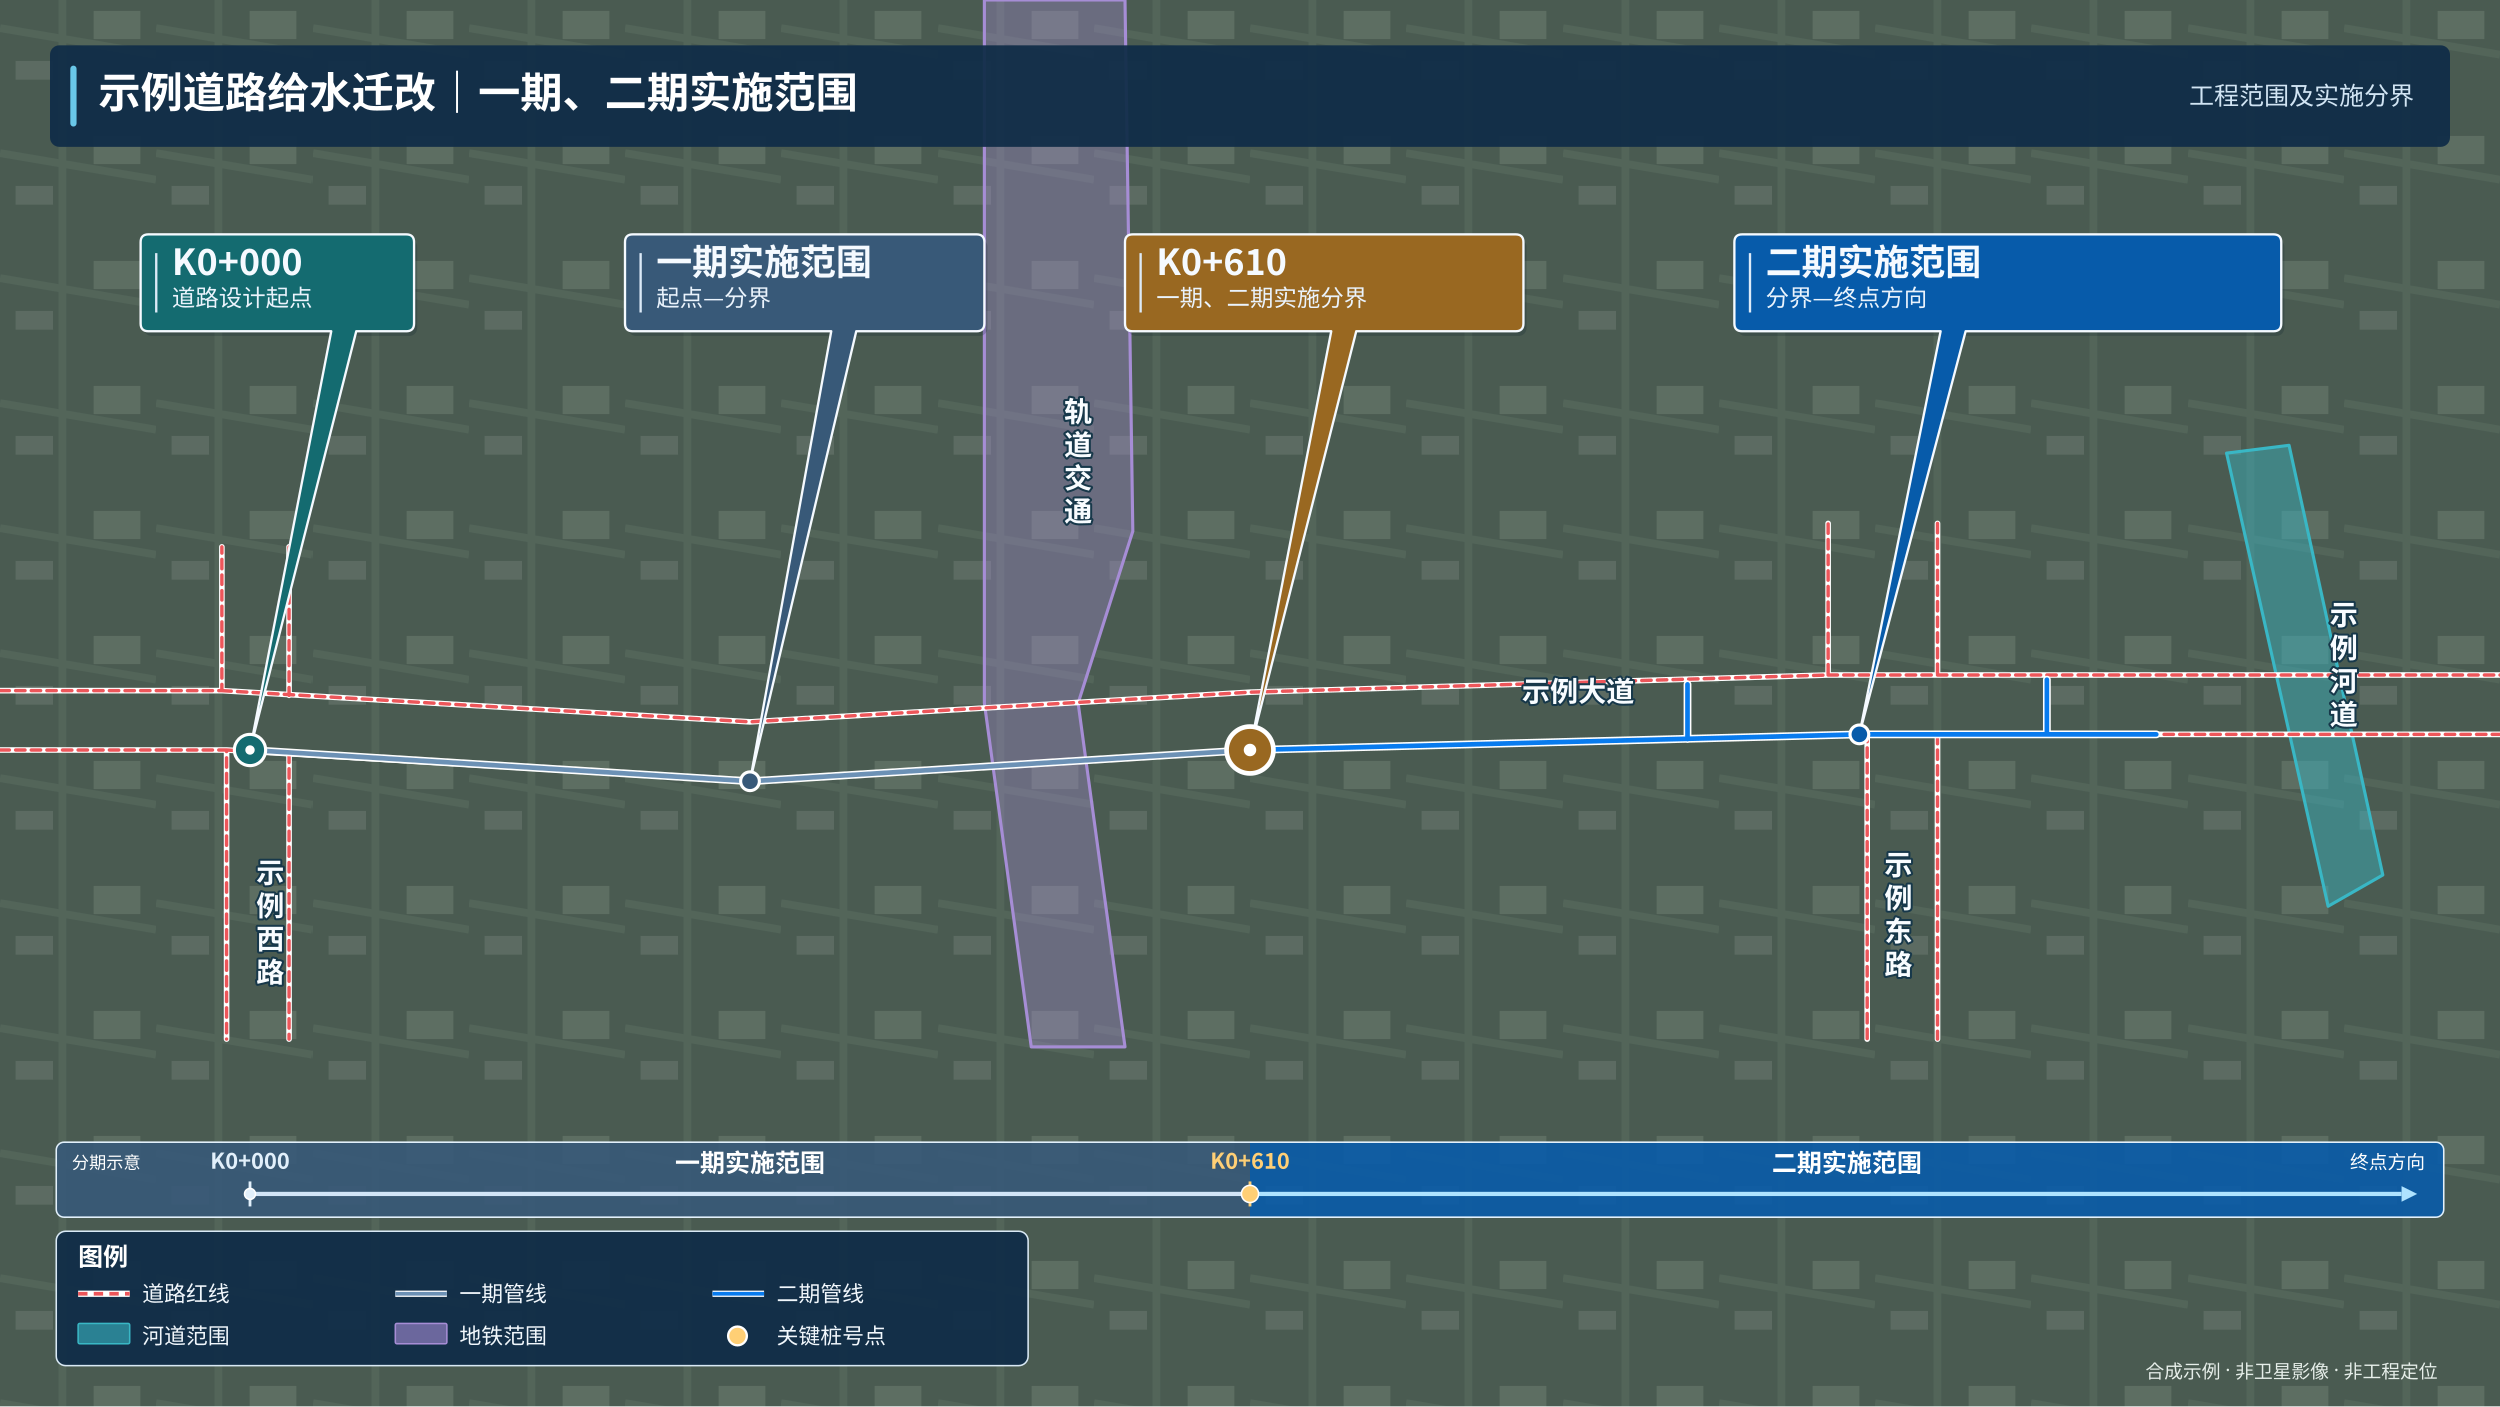
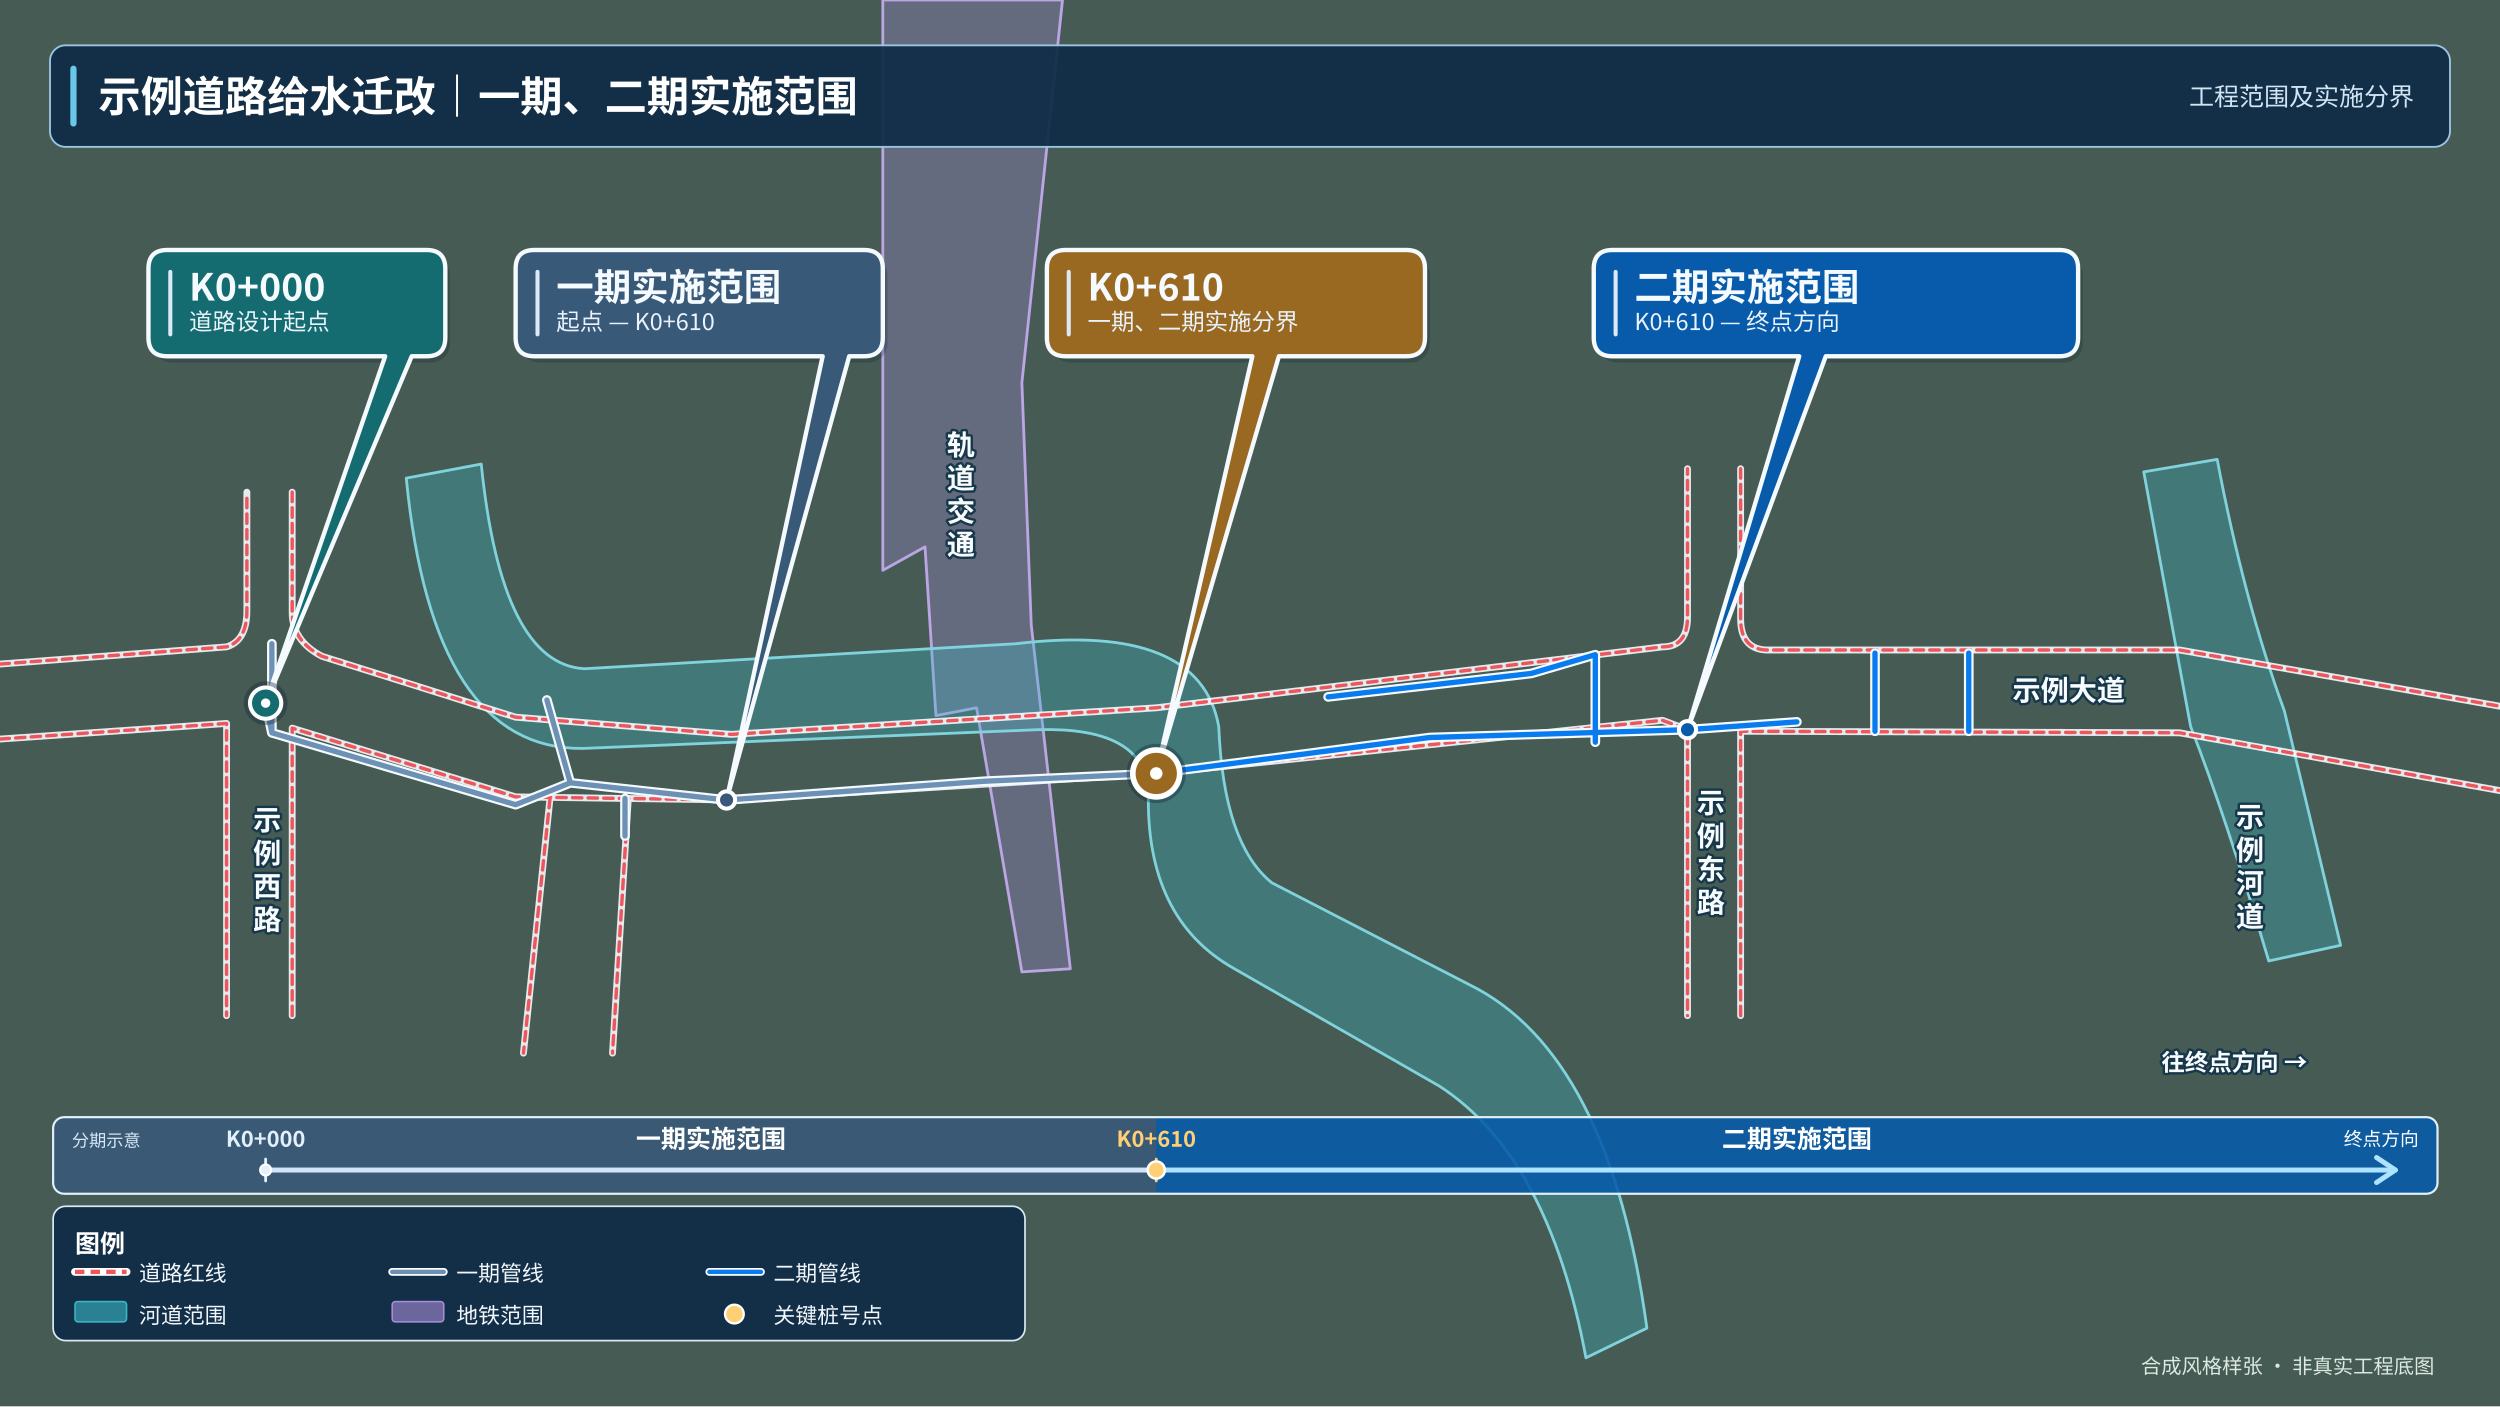
<svg xmlns="http://www.w3.org/2000/svg" width="1600" height="900" viewBox="0 0 1600 900">
-   <defs>
-     <pattern id="synthetic-grid" width="100" height="80" patternUnits="userSpaceOnUse">
-       <rect width="100" height="80" fill="#4a5b51" />
-       <path d="M0 18 L100 35 M40 0 V80" stroke="#78907e" opacity=".18" stroke-width="5" />
-       <rect x="10" y="39" width="24" height="12" fill="#9ba39b" opacity=".23" />
-       <rect x="60" y="7" width="30" height="18" fill="#8a9b8a" opacity=".3" />
-     </pattern>
-   </defs>
-   <rect width="1600" height="900" fill="url(#synthetic-grid)" />
+   <rect width="1600" height="900" fill="#465b53" />
  <g id="engineering-geometry" stroke-linejoin="round" stroke-linecap="round">
    <g id="rail">
-       <path d="M630 0 H720 L725 340 L690 450 L720 670 H660 L630 450 Z" fill="#A68DD5" fill-opacity=".35" stroke="#A68DD5" stroke-width="2" />
+       <path d="M565 0 L680 0 L654 245 L660 400 L685 620 L654 622 L625 453 L599 458 L592 350 L565 365 Z" fill="#A68DD5" fill-opacity=".33" stroke="#BBA5E4" stroke-width="1.8" />
    </g>
    <g id="water">
-       <path d="M1425 290 L1465 285 L1525 560 L1490 580 Z" fill="#39B7C5" fill-opacity=".45" stroke="#39B7C5" stroke-width="2" />
+       <path d="M260 306 L308 297 Q321 425 374 428 L650 412 Q768 398 780 465 Q783 540 814 565 L940 630 Q1030 674 1054 850 L1015 869 Q991 740 921 695 L790 620 Q733 588 735 507 Q733 465 664 467 L373 479 Q277 480 260 306 Z" fill="#39B7C5" fill-opacity=".32" stroke="#80D3DC" stroke-width="1.8" />
+       <path d="M1372 302 L1419 294 Q1436 384 1462 455 L1498 605 L1452 615 Q1424 521 1402 465 Z" fill="#39B7C5" fill-opacity=".32" stroke="#80D3DC" stroke-width="1.8" />
    </g>
    <g id="road-redlines" fill="none">
-       <path d="M0 442 H142 V350 M142 442 L480 462 L800 443 L1170 432 V335 M1170 432 H1600 M0 480 H145 V665 M145 480 L480 500 L800 480 L1195 470 V665 M1195 470 H1600 M185 350 V445 M185 482 V665 M1240 335 V432 M1240 470 V665" stroke="#fff" stroke-width="3.6" />
-       <path d="M0 442 H142 V350 M142 442 L480 462 L800 443 L1170 432 V335 M1170 432 H1600 M0 480 H145 V665 M145 480 L480 500 L800 480 L1195 470 V665 M1195 470 H1600 M185 350 V445 M185 482 V665 M1240 335 V432 M1240 470 V665" stroke="#ED565A" stroke-width="2.2" stroke-dasharray="6 4" />
+       <path d="M0 425 L145 414 Q158 410 158 391 L158 315 M187 315 V392 Q187 410 206 420 L330 459 L468 470 L740 453 L1064 414 Q1080 414 1080 395 V300 M1114 300 V396 Q1114 415 1130 416 L1395 416 L1600 452 M0 473 L145 463 V650 M187 650 V466 L330 510 L468 512 L740 495 L1064 461 L1080 467 V650 M1114 650 V468 L1395 469 L1600 506 M352 511 L335 674 M402 513 L392 674" stroke="#F5FAFF" stroke-opacity=".9" stroke-width="4.4" />
+       <path d="M0 425 L145 414 Q158 410 158 391 L158 315 M187 315 V392 Q187 410 206 420 L330 459 L468 470 L740 453 L1064 414 Q1080 414 1080 395 V300 M1114 300 V396 Q1114 415 1130 416 L1395 416 L1600 452 M0 473 L145 463 V650 M187 650 V466 L330 510 L468 512 L740 495 L1064 461 L1080 467 V650 M1114 650 V468 L1395 469 L1600 506 M352 511 L335 674 M402 513 L392 674" stroke="#ED565A" stroke-width="2.2" stroke-dasharray="6 4" />
    </g>
-     <g id="phase1">
-       <path d="M160 480 L480 500 L800 480" fill="none" stroke="#fff" stroke-width="5" />
-       <path d="M160 480 L480 500 L800 480" fill="none" stroke="#6C91B5" stroke-width="3" />
+     <g id="phase1" fill="none">
+       <path d="M170 450 L174 469 L330 515 L365 501 L465 512 L630 500 L740 495 M174 469 L174 412 M365 501 L350 448 M400 511 V535" stroke="#F5FAFF" stroke-width="6.2" />
+       <path d="M170 450 L174 469 L330 515 L365 501 L465 512 L630 500 L740 495 M174 469 L174 412 M365 501 L350 448 M400 511 V535" stroke="#6C91B5" stroke-width="3.4" />
    </g>
-     <g id="phase2">
-       <path d="M800 480 L1190 470 H1380 M1080 473 V438 M1310 470 V435" fill="none" stroke="#fff" stroke-width="5" />
-       <path d="M800 480 L1190 470 H1380 M1080 473 V438 M1310 470 V435" fill="none" stroke="#087BEE" stroke-width="3" />
+     <g id="phase2" fill="none">
+       <path d="M740 495 L915 472 L1080 467 L1150 462 M850 446 L980 431 L1021 419 V475 M1200 418 V468 M1260 418 V468" stroke="#F5FAFF" stroke-width="6.2" />
+       <path d="M740 495 L915 472 L1080 467 L1150 462 M850 446 L980 431 L1021 419 V475 M1200 418 V468 M1260 418 V468" stroke="#087BEE" stroke-width="3.4" />
    </g>
  </g>
  <g id="rail-style-annotations" font-family="Noto Sans CJK SC, Microsoft YaHei, sans-serif">
    <g id="label-start">
+       <g id="label-start-shadow">
+         <rect x="98" y="164" width="190" height="68" rx="12" fill="#051B2C" fill-opacity="0.22" stroke="none" stroke-width="1" />
+       </g>
      <g id="label-start-body">
-         <rect x="92" y="153" width="175" height="62" rx="5" fill="#051B2C" fill-opacity="0.2" stroke="none" stroke-width="1" />
-         <path d="M95 150 H260 Q265 150 265 155 V207 Q265 212 260 212 H228 L160 480 L212 212 H95 Q90 212 90 207 V155 Q90 150 95 150 Z" fill="#146B70" stroke="#F5FAFF" stroke-width="1.5" stroke-linejoin="round" />
-         <line x1="100" y1="162" x2="100" y2="200" stroke="#DCEAF7" stroke-width="1.5" />
-         <text x="110" y="176" font-size="23" fill="#F5FAFF" font-weight="700" text-anchor="start">K0+000</text>
-         <text x="110" y="196" font-size="15" fill="#EAF3FC" font-weight="400" text-anchor="start">道路设计起点</text>
+         <path d="M107 160 H273 Q285 160 285 172 V216 Q285 228 273 228 H263.5 L170 450 L246.5 228 H107 Q95 228 95 216 V172 Q95 160 107 160 Z" fill="#146B70" stroke="#F5FAFF" stroke-width="2.8" stroke-linejoin="round" />
+         <path d="M109 174 V214" stroke="#DCEAF7" stroke-width="2.6" stroke-linecap="round" />
+         <text x="121" y="184" font-size="24" fill="#F5FAFF" font-weight="700" text-anchor="start" dominant-baseline="middle">K0+000</text>
+         <text x="121" y="206" font-size="15" fill="#EAF3FC" font-weight="400" text-anchor="start" dominant-baseline="middle">道路设计起点</text>
      </g>
      <g id="label-start-anchor">
-         <circle cx="160" cy="480" r="10" fill="#146B70" stroke="#fff" stroke-width="2" />
-         <circle cx="160" cy="480" r="3" fill="#fff" stroke="#fff" stroke-width="0" />
+         <circle cx="170" cy="450" r="14" fill="#10283D" fill-opacity=".38" />
+         <circle cx="170" cy="450" r="10" fill="#146B70" stroke="#fff" stroke-width="2.6" />
+         <circle cx="170" cy="450" r="3" fill="#fff" stroke="#fff" stroke-width="0" />
      </g>
    </g>
    <g id="label-phase1">
+       <g id="label-phase1-shadow">
+         <rect x="333" y="164" width="235" height="68" rx="12" fill="#051B2C" fill-opacity="0.22" stroke="none" stroke-width="1" />
+       </g>
      <g id="label-phase1-body">
-         <rect x="402" y="153" width="230" height="62" rx="5" fill="#051B2C" fill-opacity="0.2" stroke="none" stroke-width="1" />
-         <path d="M405 150 H625 Q630 150 630 155 V207 Q630 212 625 212 H548 L480 500 L532 212 H405 Q400 212 400 207 V155 Q400 150 405 150 Z" fill="#385978" stroke="#F5FAFF" stroke-width="1.5" stroke-linejoin="round" />
-         <line x1="410" y1="162" x2="410" y2="200" stroke="#DCEAF7" stroke-width="1.5" />
-         <text x="420" y="176" font-size="23" fill="#F5FAFF" font-weight="700" text-anchor="start">一期实施范围</text>
-         <text x="420" y="196" font-size="15" fill="#EAF3FC" font-weight="400" text-anchor="start">起点—分界</text>
+         <path d="M342 160 H553 Q565 160 565 172 V216 Q565 228 553 228 H543.5 L465 512 L526.5 228 H342 Q330 228 330 216 V172 Q330 160 342 160 Z" fill="#385978" stroke="#F5FAFF" stroke-width="2.8" stroke-linejoin="round" />
+         <path d="M344 174 V214" stroke="#DCEAF7" stroke-width="2.6" stroke-linecap="round" />
+         <text x="356" y="184" font-size="24" fill="#F5FAFF" font-weight="700" text-anchor="start" dominant-baseline="middle">一期实施范围</text>
+         <text x="356" y="206" font-size="15" fill="#EAF3FC" font-weight="400" text-anchor="start" dominant-baseline="middle">起点 — K0+610</text>
      </g>
      <g id="label-phase1-anchor">
-         <circle cx="480" cy="500" r="6" fill="#385978" stroke="#fff" stroke-width="2" />
+         <circle cx="465" cy="512" r="5.5" fill="#385978" stroke="#fff" stroke-width="2.6" />
      </g>
    </g>
    <g id="label-boundary">
+       <g id="label-boundary-shadow">
+         <rect x="673" y="164" width="242" height="68" rx="12" fill="#051B2C" fill-opacity="0.22" stroke="none" stroke-width="1" />
+       </g>
      <g id="label-boundary-body">
-         <rect x="722" y="153" width="255" height="62" rx="5" fill="#051B2C" fill-opacity="0.2" stroke="none" stroke-width="1" />
-         <path d="M725 150 H970 Q975 150 975 155 V207 Q975 212 970 212 H868 L800 480 L852 212 H725 Q720 212 720 207 V155 Q720 150 725 150 Z" fill="#996821" stroke="#F5FAFF" stroke-width="1.5" stroke-linejoin="round" />
-         <line x1="730" y1="162" x2="730" y2="200" stroke="#DCEAF7" stroke-width="1.5" />
-         <text x="740" y="176" font-size="23" fill="#F5FAFF" font-weight="700" text-anchor="start">K0+610</text>
-         <text x="740" y="196" font-size="15" fill="#EAF3FC" font-weight="400" text-anchor="start">一期、二期实施分界</text>
+         <path d="M682 160 H900 Q912 160 912 172 V216 Q912 228 900 228 H818.5 L740 495 L801.5 228 H682 Q670 228 670 216 V172 Q670 160 682 160 Z" fill="#996821" stroke="#F5FAFF" stroke-width="2.8" stroke-linejoin="round" />
+         <path d="M684 174 V214" stroke="#DCEAF7" stroke-width="2.6" stroke-linecap="round" />
+         <text x="696" y="184" font-size="24" fill="#F5FAFF" font-weight="700" text-anchor="start" dominant-baseline="middle">K0+610</text>
+         <text x="696" y="206" font-size="15" fill="#EAF3FC" font-weight="400" text-anchor="start" dominant-baseline="middle">一期、二期实施分界</text>
      </g>
      <g id="label-boundary-anchor">
-         <circle cx="800" cy="480" r="15" fill="#996821" stroke="#fff" stroke-width="3" />
-         <circle cx="800" cy="480" r="4" fill="#fff" stroke="#fff" stroke-width="0" />
+         <circle cx="740" cy="495" r="19" fill="#10283D" fill-opacity=".38" />
+         <circle cx="740" cy="495" r="15" fill="#996821" stroke="#fff" stroke-width="3.6" />
+         <circle cx="740" cy="495" r="4" fill="#fff" stroke="#fff" stroke-width="0" />
      </g>
    </g>
    <g id="label-phase2">
+       <g id="label-phase2-shadow">
+         <rect x="1023" y="164" width="310" height="68" rx="12" fill="#051B2C" fill-opacity="0.22" stroke="none" stroke-width="1" />
+       </g>
      <g id="label-phase2-body">
-         <rect x="1112" y="153" width="350" height="62" rx="5" fill="#051B2C" fill-opacity="0.2" stroke="none" stroke-width="1" />
-         <path d="M1115 150 H1455 Q1460 150 1460 155 V207 Q1460 212 1455 212 H1258 L1190 470 L1242 212 H1115 Q1110 212 1110 207 V155 Q1110 150 1115 150 Z" fill="#075BAA" stroke="#F5FAFF" stroke-width="1.5" stroke-linejoin="round" />
-         <line x1="1120" y1="162" x2="1120" y2="200" stroke="#DCEAF7" stroke-width="1.5" />
-         <text x="1130" y="176" font-size="23" fill="#F5FAFF" font-weight="700" text-anchor="start">二期实施范围</text>
-         <text x="1130" y="196" font-size="15" fill="#EAF3FC" font-weight="400" text-anchor="start">分界—终点方向</text>
+         <path d="M1032 160 H1318 Q1330 160 1330 172 V216 Q1330 228 1318 228 H1168.5 L1080 467 L1151.5 228 H1032 Q1020 228 1020 216 V172 Q1020 160 1032 160 Z" fill="#075BAA" stroke="#F5FAFF" stroke-width="2.8" stroke-linejoin="round" />
+         <path d="M1034 174 V214" stroke="#DCEAF7" stroke-width="2.6" stroke-linecap="round" />
+         <text x="1046" y="184" font-size="24" fill="#F5FAFF" font-weight="700" text-anchor="start" dominant-baseline="middle">二期实施范围</text>
+         <text x="1046" y="206" font-size="15" fill="#EAF3FC" font-weight="400" text-anchor="start" dominant-baseline="middle">K0+610 — 终点方向</text>
      </g>
      <g id="label-phase2-anchor">
-         <circle cx="1190" cy="470" r="6" fill="#075BAA" stroke="#fff" stroke-width="2" />
+         <circle cx="1080" cy="467" r="5.5" fill="#075BAA" stroke="#fff" stroke-width="2.6" />
      </g>
    </g>
    <g id="place-west-road">
-       <text x="173" y="565" text-anchor="middle" font-size="18" font-weight="600" fill="#17384A" stroke="#17384A" stroke-width="2.6" stroke-linejoin="round">示</text>
-       <text x="173" y="565" font-size="18" fill="#F8FCFF" font-weight="700" text-anchor="middle">示</text>
-       <text x="173" y="586.24" text-anchor="middle" font-size="18" font-weight="600" fill="#17384A" stroke="#17384A" stroke-width="2.6" stroke-linejoin="round">例</text>
-       <text x="173" y="586.24" font-size="18" fill="#F8FCFF" font-weight="700" text-anchor="middle">例</text>
-       <text x="173" y="607.48" text-anchor="middle" font-size="18" font-weight="600" fill="#17384A" stroke="#17384A" stroke-width="2.6" stroke-linejoin="round">西</text>
-       <text x="173" y="607.48" font-size="18" fill="#F8FCFF" font-weight="700" text-anchor="middle">西</text>
-       <text x="173" y="628.72" text-anchor="middle" font-size="18" font-weight="600" fill="#17384A" stroke="#17384A" stroke-width="2.6" stroke-linejoin="round">路</text>
-       <text x="173" y="628.72" font-size="18" fill="#F8FCFF" font-weight="700" text-anchor="middle">路</text>
+       <text x="171" y="525" text-anchor="middle" dominant-baseline="middle" font-size="18" font-weight="600" fill="#17384A" stroke="#17384A" stroke-width="3.1" stroke-linejoin="round">示</text>
+       <text x="171" y="525" font-size="18" fill="#F8FCFF" font-weight="700" text-anchor="middle" dominant-baseline="middle">示</text>
+       <text x="171" y="546.24" text-anchor="middle" dominant-baseline="middle" font-size="18" font-weight="600" fill="#17384A" stroke="#17384A" stroke-width="3.1" stroke-linejoin="round">例</text>
+       <text x="171" y="546.24" font-size="18" fill="#F8FCFF" font-weight="700" text-anchor="middle" dominant-baseline="middle">例</text>
+       <text x="171" y="567.48" text-anchor="middle" dominant-baseline="middle" font-size="18" font-weight="600" fill="#17384A" stroke="#17384A" stroke-width="3.1" stroke-linejoin="round">西</text>
+       <text x="171" y="567.48" font-size="18" fill="#F8FCFF" font-weight="700" text-anchor="middle" dominant-baseline="middle">西</text>
+       <text x="171" y="588.72" text-anchor="middle" dominant-baseline="middle" font-size="18" font-weight="600" fill="#17384A" stroke="#17384A" stroke-width="3.1" stroke-linejoin="round">路</text>
+       <text x="171" y="588.72" font-size="18" fill="#F8FCFF" font-weight="700" text-anchor="middle" dominant-baseline="middle">路</text>
    </g>
    <g id="place-main-road">
-       <text x="1010" y="449" text-anchor="middle" font-size="18" font-weight="600" fill="#17384A" stroke="#17384A" stroke-width="2.6" stroke-linejoin="round">示例大道</text>
-       <text x="1010" y="449" font-size="18" fill="#F8FCFF" font-weight="700" text-anchor="middle">示例大道</text>
+       <text x="1324" y="442" text-anchor="middle" dominant-baseline="middle" font-size="18" font-weight="600" fill="#17384A" stroke="#17384A" stroke-width="3.1" stroke-linejoin="round">示例大道</text>
+       <text x="1324" y="442" font-size="18" fill="#F8FCFF" font-weight="700" text-anchor="middle" dominant-baseline="middle">示例大道</text>
    </g>
    <g id="place-east-road">
-       <text x="1215" y="560" text-anchor="middle" font-size="18" font-weight="600" fill="#17384A" stroke="#17384A" stroke-width="2.6" stroke-linejoin="round">示</text>
-       <text x="1215" y="560" font-size="18" fill="#F8FCFF" font-weight="700" text-anchor="middle">示</text>
-       <text x="1215" y="581.24" text-anchor="middle" font-size="18" font-weight="600" fill="#17384A" stroke="#17384A" stroke-width="2.6" stroke-linejoin="round">例</text>
-       <text x="1215" y="581.24" font-size="18" fill="#F8FCFF" font-weight="700" text-anchor="middle">例</text>
-       <text x="1215" y="602.48" text-anchor="middle" font-size="18" font-weight="600" fill="#17384A" stroke="#17384A" stroke-width="2.6" stroke-linejoin="round">东</text>
-       <text x="1215" y="602.48" font-size="18" fill="#F8FCFF" font-weight="700" text-anchor="middle">东</text>
-       <text x="1215" y="623.72" text-anchor="middle" font-size="18" font-weight="600" fill="#17384A" stroke="#17384A" stroke-width="2.6" stroke-linejoin="round">路</text>
-       <text x="1215" y="623.72" font-size="18" fill="#F8FCFF" font-weight="700" text-anchor="middle">路</text>
+       <text x="1095" y="514" text-anchor="middle" dominant-baseline="middle" font-size="18" font-weight="600" fill="#17384A" stroke="#17384A" stroke-width="3.1" stroke-linejoin="round">示</text>
+       <text x="1095" y="514" font-size="18" fill="#F8FCFF" font-weight="700" text-anchor="middle" dominant-baseline="middle">示</text>
+       <text x="1095" y="535.24" text-anchor="middle" dominant-baseline="middle" font-size="18" font-weight="600" fill="#17384A" stroke="#17384A" stroke-width="3.1" stroke-linejoin="round">例</text>
+       <text x="1095" y="535.24" font-size="18" fill="#F8FCFF" font-weight="700" text-anchor="middle" dominant-baseline="middle">例</text>
+       <text x="1095" y="556.48" text-anchor="middle" dominant-baseline="middle" font-size="18" font-weight="600" fill="#17384A" stroke="#17384A" stroke-width="3.1" stroke-linejoin="round">东</text>
+       <text x="1095" y="556.48" font-size="18" fill="#F8FCFF" font-weight="700" text-anchor="middle" dominant-baseline="middle">东</text>
+       <text x="1095" y="577.72" text-anchor="middle" dominant-baseline="middle" font-size="18" font-weight="600" fill="#17384A" stroke="#17384A" stroke-width="3.1" stroke-linejoin="round">路</text>
+       <text x="1095" y="577.72" font-size="18" fill="#F8FCFF" font-weight="700" text-anchor="middle" dominant-baseline="middle">路</text>
    </g>
    <g id="place-river">
-       <text x="1500" y="400" text-anchor="middle" font-size="18" font-weight="600" fill="#17384A" stroke="#17384A" stroke-width="2.6" stroke-linejoin="round">示</text>
-       <text x="1500" y="400" font-size="18" fill="#F8FCFF" font-weight="700" text-anchor="middle">示</text>
-       <text x="1500" y="421.24" text-anchor="middle" font-size="18" font-weight="600" fill="#17384A" stroke="#17384A" stroke-width="2.6" stroke-linejoin="round">例</text>
-       <text x="1500" y="421.24" font-size="18" fill="#F8FCFF" font-weight="700" text-anchor="middle">例</text>
-       <text x="1500" y="442.48" text-anchor="middle" font-size="18" font-weight="600" fill="#17384A" stroke="#17384A" stroke-width="2.6" stroke-linejoin="round">河</text>
-       <text x="1500" y="442.48" font-size="18" fill="#F8FCFF" font-weight="700" text-anchor="middle">河</text>
-       <text x="1500" y="463.72" text-anchor="middle" font-size="18" font-weight="600" fill="#17384A" stroke="#17384A" stroke-width="2.6" stroke-linejoin="round">道</text>
-       <text x="1500" y="463.72" font-size="18" fill="#F8FCFF" font-weight="700" text-anchor="middle">道</text>
+       <text x="1440" y="523" text-anchor="middle" dominant-baseline="middle" font-size="18" font-weight="600" fill="#17384A" stroke="#17384A" stroke-width="3.1" stroke-linejoin="round">示</text>
+       <text x="1440" y="523" font-size="18" fill="#F8FCFF" font-weight="700" text-anchor="middle" dominant-baseline="middle">示</text>
+       <text x="1440" y="544.24" text-anchor="middle" dominant-baseline="middle" font-size="18" font-weight="600" fill="#17384A" stroke="#17384A" stroke-width="3.1" stroke-linejoin="round">例</text>
+       <text x="1440" y="544.24" font-size="18" fill="#F8FCFF" font-weight="700" text-anchor="middle" dominant-baseline="middle">例</text>
+       <text x="1440" y="565.48" text-anchor="middle" dominant-baseline="middle" font-size="18" font-weight="600" fill="#17384A" stroke="#17384A" stroke-width="3.1" stroke-linejoin="round">河</text>
+       <text x="1440" y="565.48" font-size="18" fill="#F8FCFF" font-weight="700" text-anchor="middle" dominant-baseline="middle">河</text>
+       <text x="1440" y="586.72" text-anchor="middle" dominant-baseline="middle" font-size="18" font-weight="600" fill="#17384A" stroke="#17384A" stroke-width="3.1" stroke-linejoin="round">道</text>
+       <text x="1440" y="586.72" font-size="18" fill="#F8FCFF" font-weight="700" text-anchor="middle" dominant-baseline="middle">道</text>
    </g>
    <g id="place-metro">
-       <text x="690" y="270" text-anchor="middle" font-size="18" font-weight="600" fill="#17384A" stroke="#17384A" stroke-width="2.6" stroke-linejoin="round">轨</text>
-       <text x="690" y="270" font-size="18" fill="#F8FCFF" font-weight="700" text-anchor="middle">轨</text>
-       <text x="690" y="291.24" text-anchor="middle" font-size="18" font-weight="600" fill="#17384A" stroke="#17384A" stroke-width="2.6" stroke-linejoin="round">道</text>
-       <text x="690" y="291.24" font-size="18" fill="#F8FCFF" font-weight="700" text-anchor="middle">道</text>
-       <text x="690" y="312.48" text-anchor="middle" font-size="18" font-weight="600" fill="#17384A" stroke="#17384A" stroke-width="2.6" stroke-linejoin="round">交</text>
-       <text x="690" y="312.48" font-size="18" fill="#F8FCFF" font-weight="700" text-anchor="middle">交</text>
-       <text x="690" y="333.72" text-anchor="middle" font-size="18" font-weight="600" fill="#17384A" stroke="#17384A" stroke-width="2.6" stroke-linejoin="round">通</text>
-       <text x="690" y="333.72" font-size="18" fill="#F8FCFF" font-weight="700" text-anchor="middle">通</text>
+       <text x="615" y="285" text-anchor="middle" dominant-baseline="middle" font-size="18" font-weight="600" fill="#17384A" stroke="#17384A" stroke-width="3.1" stroke-linejoin="round">轨</text>
+       <text x="615" y="285" font-size="18" fill="#F8FCFF" font-weight="700" text-anchor="middle" dominant-baseline="middle">轨</text>
+       <text x="615" y="306.24" text-anchor="middle" dominant-baseline="middle" font-size="18" font-weight="600" fill="#17384A" stroke="#17384A" stroke-width="3.1" stroke-linejoin="round">道</text>
+       <text x="615" y="306.24" font-size="18" fill="#F8FCFF" font-weight="700" text-anchor="middle" dominant-baseline="middle">道</text>
+       <text x="615" y="327.48" text-anchor="middle" dominant-baseline="middle" font-size="18" font-weight="600" fill="#17384A" stroke="#17384A" stroke-width="3.1" stroke-linejoin="round">交</text>
+       <text x="615" y="327.48" font-size="18" fill="#F8FCFF" font-weight="700" text-anchor="middle" dominant-baseline="middle">交</text>
+       <text x="615" y="348.72" text-anchor="middle" dominant-baseline="middle" font-size="18" font-weight="600" fill="#17384A" stroke="#17384A" stroke-width="3.1" stroke-linejoin="round">通</text>
+       <text x="615" y="348.72" font-size="18" fill="#F8FCFF" font-weight="700" text-anchor="middle" dominant-baseline="middle">通</text>
+     </g>
+     <g id="place-direction">
+       <text x="1430" y="680" text-anchor="middle" dominant-baseline="middle" font-size="15" font-weight="600" fill="#17384A" stroke="#17384A" stroke-width="3.1" stroke-linejoin="round">往终点方向 →</text>
+       <text x="1430" y="680" font-size="15" fill="#F8FCFF" font-weight="700" text-anchor="middle" dominant-baseline="middle">往终点方向 →</text>
    </g>
    <g id="rail-title">
-       <rect x="32" y="29" width="1536" height="65" rx="6" fill="#102D47" fill-opacity="0.94" stroke="none" stroke-width="1" />
+       <rect x="32" y="29" width="1536" height="65" rx="10" fill="#102D47" fill-opacity="0.94" stroke="#9BC4DF" stroke-width="1.2" />
      <rect x="45" y="42" width="4" height="39" rx="2" fill="#69C7E8" fill-opacity="1" stroke="none" stroke-width="1" />
-       <text x="63" y="69" font-size="27" fill="#fff" font-weight="700" text-anchor="start">示例道路给水迁改｜一期、二期实施范围</text>
-       <text x="1545" y="67" font-size="16" fill="#D1E4F3" font-weight="400" text-anchor="end">工程范围及实施分界</text>
+       <text x="63" y="62" font-size="27" fill="#fff" font-weight="700" text-anchor="start" dominant-baseline="middle">示例道路给水迁改｜一期、二期实施范围</text>
+       <text x="1545" y="62" font-size="16" fill="#D1E4F3" font-weight="400" text-anchor="end" dominant-baseline="middle">工程范围及实施分界</text>
    </g>
    <g id="phase-range-schematic">
-       <path d="M41 731 H800 V779 H41 Q36 779 36 774 V736 Q36 731 41 731 Z" fill="#385978" fill-opacity="0.9" />
-       <path d="M800 731 H1559 Q1564 731 1564 736 V774 Q1564 779 1559 779 H800 Z" fill="#075BAA" fill-opacity="0.88" />
-       <rect x="36" y="731" width="1528" height="48" rx="5" fill="none" fill-opacity="1" stroke="#E2F0FB" stroke-width="1" />
-       <line x1="160" y1="764.12" x2="800" y2="764.12" stroke="#D2E5F7" stroke-width="2.7" />
-       <line x1="800" y1="764.12" x2="1537" y2="764.12" stroke="#AEE3FF" stroke-width="2.7" />
-       <path d="M1537 759.12 L1547 764.12 L1537 769.12 Z" fill="#AEE3FF" />
-       <text x="480" y="750" font-size="16" fill="#fff" font-weight="700" text-anchor="middle">一期实施范围</text>
-       <text x="1182" y="750" font-size="16" fill="#fff" font-weight="700" text-anchor="middle">二期实施范围</text>
-       <text x="160" y="748" font-size="14" fill="#E2F0FB" font-weight="700" text-anchor="middle">K0+000</text>
-       <text x="800" y="748" font-size="14" fill="#FFCF75" font-weight="700" text-anchor="middle">K0+610</text>
-       <line x1="160" y1="756.12" x2="160" y2="772.12" stroke="#E2F0FB" stroke-width="1.8" />
-       <line x1="800" y1="756.12" x2="800" y2="772.12" stroke="#FFCF75" stroke-width="1.8" />
-       <circle cx="160" cy="764.12" r="3.5" fill="#E2F0FB" stroke="#fff" stroke-width="1" />
-       <circle cx="800" cy="764.12" r="5.5" fill="#FFCF75" stroke="#fff" stroke-width="1" />
-       <text x="46" y="748" font-size="11" fill="#fff" font-weight="400" text-anchor="start">分期示意</text>
-       <text x="1552" y="748" font-size="12" fill="#fff" font-weight="400" text-anchor="end">终点方向</text>
+       <path d="M41 715 H740 V764 H41 Q34 764 34 757 V722 Q34 715 41 715 Z" fill="#385978" fill-opacity="0.9" />
+       <path d="M740 715 H1553 Q1560 715 1560 722 V757 Q1560 764 1553 764 H740 Z" fill="#075BAA" fill-opacity="0.88" />
+       <rect x="34" y="715" width="1526" height="49" rx="7" fill="none" fill-opacity="1" stroke="#E2F0FB" stroke-width="1.4" />
+       <line x1="170" y1="748.81" x2="740" y2="748.81" stroke="#D2E5F7" stroke-width="3.2" stroke-linecap="round" />
+       <line x1="740" y1="748.81" x2="1533" y2="748.81" stroke="#AEE3FF" stroke-width="3.2" stroke-linecap="round" />
+       <path d="M1521 740.81 L1533 748.81 L1521 756.81" fill="none" stroke="#AEE3FF" stroke-width="3.2" stroke-linecap="round" stroke-linejoin="round" />
+       <line x1="170" y1="741.81" x2="170" y2="755.81" stroke="#E2F0FB" stroke-width="1.8" stroke-linecap="round" />
+       <line x1="740" y1="741.81" x2="740" y2="755.81" stroke="#FFCF75" stroke-width="1.8" stroke-linecap="round" />
+       <circle cx="170" cy="748.81" r="3.5" fill="#E2F0FB" stroke="#fff" stroke-width="1.4" />
+       <circle cx="740" cy="748.81" r="5.5" fill="#FFCF75" stroke="#fff" stroke-width="1.6" />
+       <text x="455" y="729" font-size="16" fill="#fff" font-weight="700" text-anchor="middle" dominant-baseline="middle">一期实施范围</text>
+       <text x="1150" y="729" font-size="16" fill="#fff" font-weight="700" text-anchor="middle" dominant-baseline="middle">二期实施范围</text>
+       <text x="170" y="729" font-size="14" fill="#E2F0FB" font-weight="700" text-anchor="middle" dominant-baseline="middle">K0+000</text>
+       <text x="740" y="729" font-size="14" fill="#FFCF75" font-weight="700" text-anchor="middle" dominant-baseline="middle">K0+610</text>
+       <text x="46" y="730" font-size="11" fill="#D7E7F5" font-weight="400" text-anchor="start" dominant-baseline="middle">分期示意</text>
+       <text x="1548" y="729" font-size="12" fill="#fff" font-weight="400" text-anchor="end" dominant-baseline="middle">终点方向</text>
    </g>
    <g id="rail-legend">
-       <rect x="36" y="788" width="622" height="86" rx="6" fill="#102D47" fill-opacity="0.94" stroke="#D9E9F5" stroke-width="1" />
-       <text x="50" y="810" font-size="16" fill="#fff" font-weight="700" text-anchor="start">图例</text>
+       <rect x="34" y="772" width="622" height="86" rx="8" fill="#102D47" fill-opacity="0.94" stroke="#D9E9F5" stroke-width="1.1" />
+       <text x="48" y="796" font-size="16" fill="#fff" font-weight="700" text-anchor="start" dominant-baseline="middle">图例</text>
      <g id="legend-0">
-         <line x1="50" y1="828" x2="83" y2="828" stroke="#fff" stroke-width="4" />
-         <line x1="50" x2="83" y1="828" y2="828" stroke="#ED565A" stroke-width="2.4" stroke-dasharray="6 4" />
-         <text x="91" y="833" font-size="14" fill="#F1F7FC" font-weight="400" text-anchor="start">道路红线</text>
+         <line x1="48" y1="814" x2="81" y2="814" stroke="#fff" stroke-width="5" stroke-linecap="round" />
+         <line x1="48" x2="81" y1="814" y2="814" stroke="#ED565A" stroke-width="2.8" stroke-dasharray="6 4" />
+         <text x="89" y="815" font-size="14" fill="#F1F7FC" font-weight="400" text-anchor="start" dominant-baseline="middle">道路红线</text>
      </g>
      <g id="legend-1">
-         <line x1="253" y1="828" x2="286" y2="828" stroke="#fff" stroke-width="4" />
-         <line x1="253" y1="828" x2="286" y2="828" stroke="#6C91B5" stroke-width="2.4" />
-         <text x="294" y="833" font-size="14" fill="#F1F7FC" font-weight="400" text-anchor="start">一期管线</text>
+         <line x1="251" y1="814" x2="284" y2="814" stroke="#fff" stroke-width="5" stroke-linecap="round" />
+         <line x1="251" y1="814" x2="284" y2="814" stroke="#6C91B5" stroke-width="2.8" stroke-linecap="round" />
+         <text x="292" y="815" font-size="14" fill="#F1F7FC" font-weight="400" text-anchor="start" dominant-baseline="middle">一期管线</text>
      </g>
      <g id="legend-2">
-         <line x1="456" y1="828" x2="489" y2="828" stroke="#fff" stroke-width="4" />
-         <line x1="456" y1="828" x2="489" y2="828" stroke="#087BEE" stroke-width="2.4" />
-         <text x="497" y="833" font-size="14" fill="#F1F7FC" font-weight="400" text-anchor="start">二期管线</text>
+         <line x1="454" y1="814" x2="487" y2="814" stroke="#fff" stroke-width="5" stroke-linecap="round" />
+         <line x1="454" y1="814" x2="487" y2="814" stroke="#087BEE" stroke-width="2.8" stroke-linecap="round" />
+         <text x="495" y="815" font-size="14" fill="#F1F7FC" font-weight="400" text-anchor="start" dominant-baseline="middle">二期管线</text>
      </g>
      <g id="legend-3">
-         <rect x="50" y="847" width="33" height="13" rx="1" fill="#39B7C5" fill-opacity="0.6" stroke="#39B7C5" stroke-width="1" />
-         <text x="91" y="860" font-size="14" fill="#F1F7FC" font-weight="400" text-anchor="start">河道范围</text>
+         <rect x="48" y="833" width="33" height="13" rx="2" fill="#39B7C5" fill-opacity="0.6" stroke="#39B7C5" stroke-width="1" />
+         <text x="89" y="842" font-size="14" fill="#F1F7FC" font-weight="400" text-anchor="start" dominant-baseline="middle">河道范围</text>
      </g>
      <g id="legend-4">
-         <rect x="253" y="847" width="33" height="13" rx="1" fill="#A68DD5" fill-opacity="0.6" stroke="#A68DD5" stroke-width="1" />
-         <text x="294" y="860" font-size="14" fill="#F1F7FC" font-weight="400" text-anchor="start">地铁范围</text>
+         <rect x="251" y="833" width="33" height="13" rx="2" fill="#A68DD5" fill-opacity="0.6" stroke="#A68DD5" stroke-width="1" />
+         <text x="292" y="842" font-size="14" fill="#F1F7FC" font-weight="400" text-anchor="start" dominant-baseline="middle">地铁范围</text>
      </g>
      <g id="legend-5">
-         <circle cx="472" cy="855" r="6" fill="#FFCF75" stroke="#fff" stroke-width="1.5" />
-         <text x="497" y="860" font-size="14" fill="#F1F7FC" font-weight="400" text-anchor="start">关键桩号点</text>
+         <circle cx="470" cy="841" r="6" fill="#FFCF75" stroke="#fff" stroke-width="1.5" />
+         <text x="495" y="842" font-size="14" fill="#F1F7FC" font-weight="400" text-anchor="start" dominant-baseline="middle">关键桩号点</text>
      </g>
    </g>
  </g>
-   <text x="1560" y="882" font-family="sans-serif" font-size="12" fill="#e6eee9" text-anchor="end">合成示例 · 非卫星影像 · 非工程定位</text>
+   <text x="1558" y="879" font-family="Noto Sans CJK SC, sans-serif" font-size="13" fill="#dce9e2" text-anchor="end">合成风格样张 · 非真实工程底图</text>
</svg>
